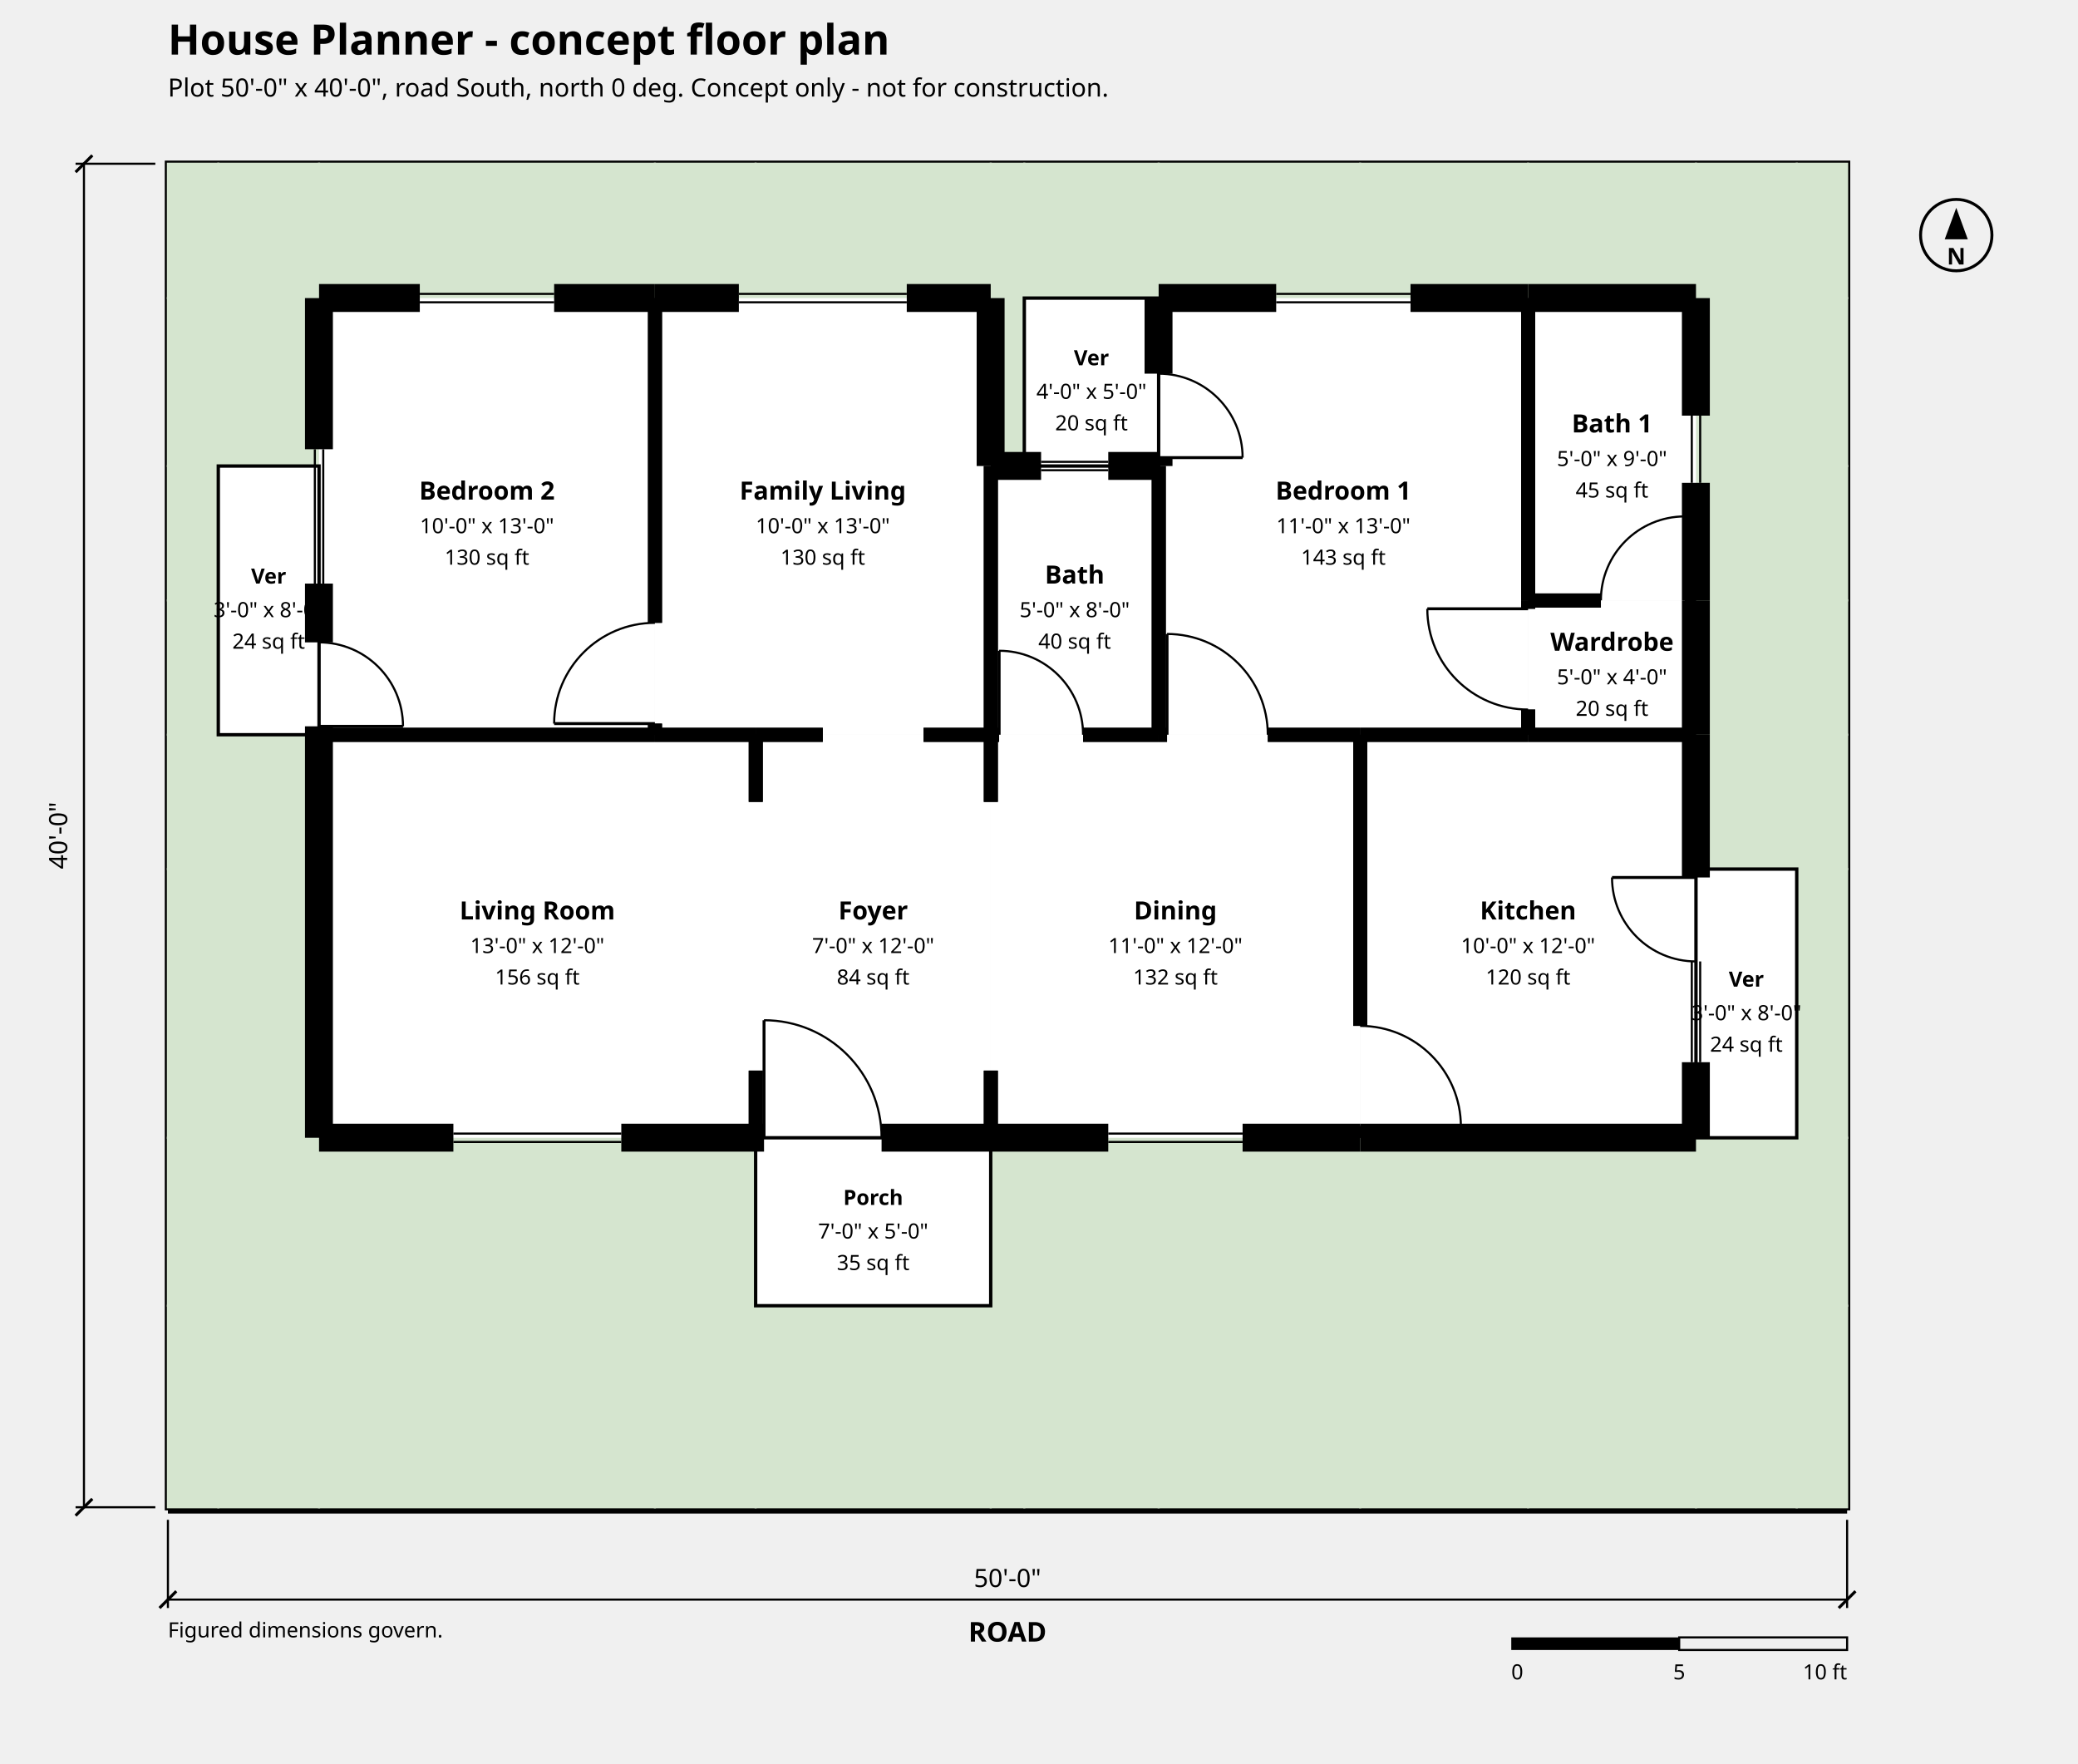
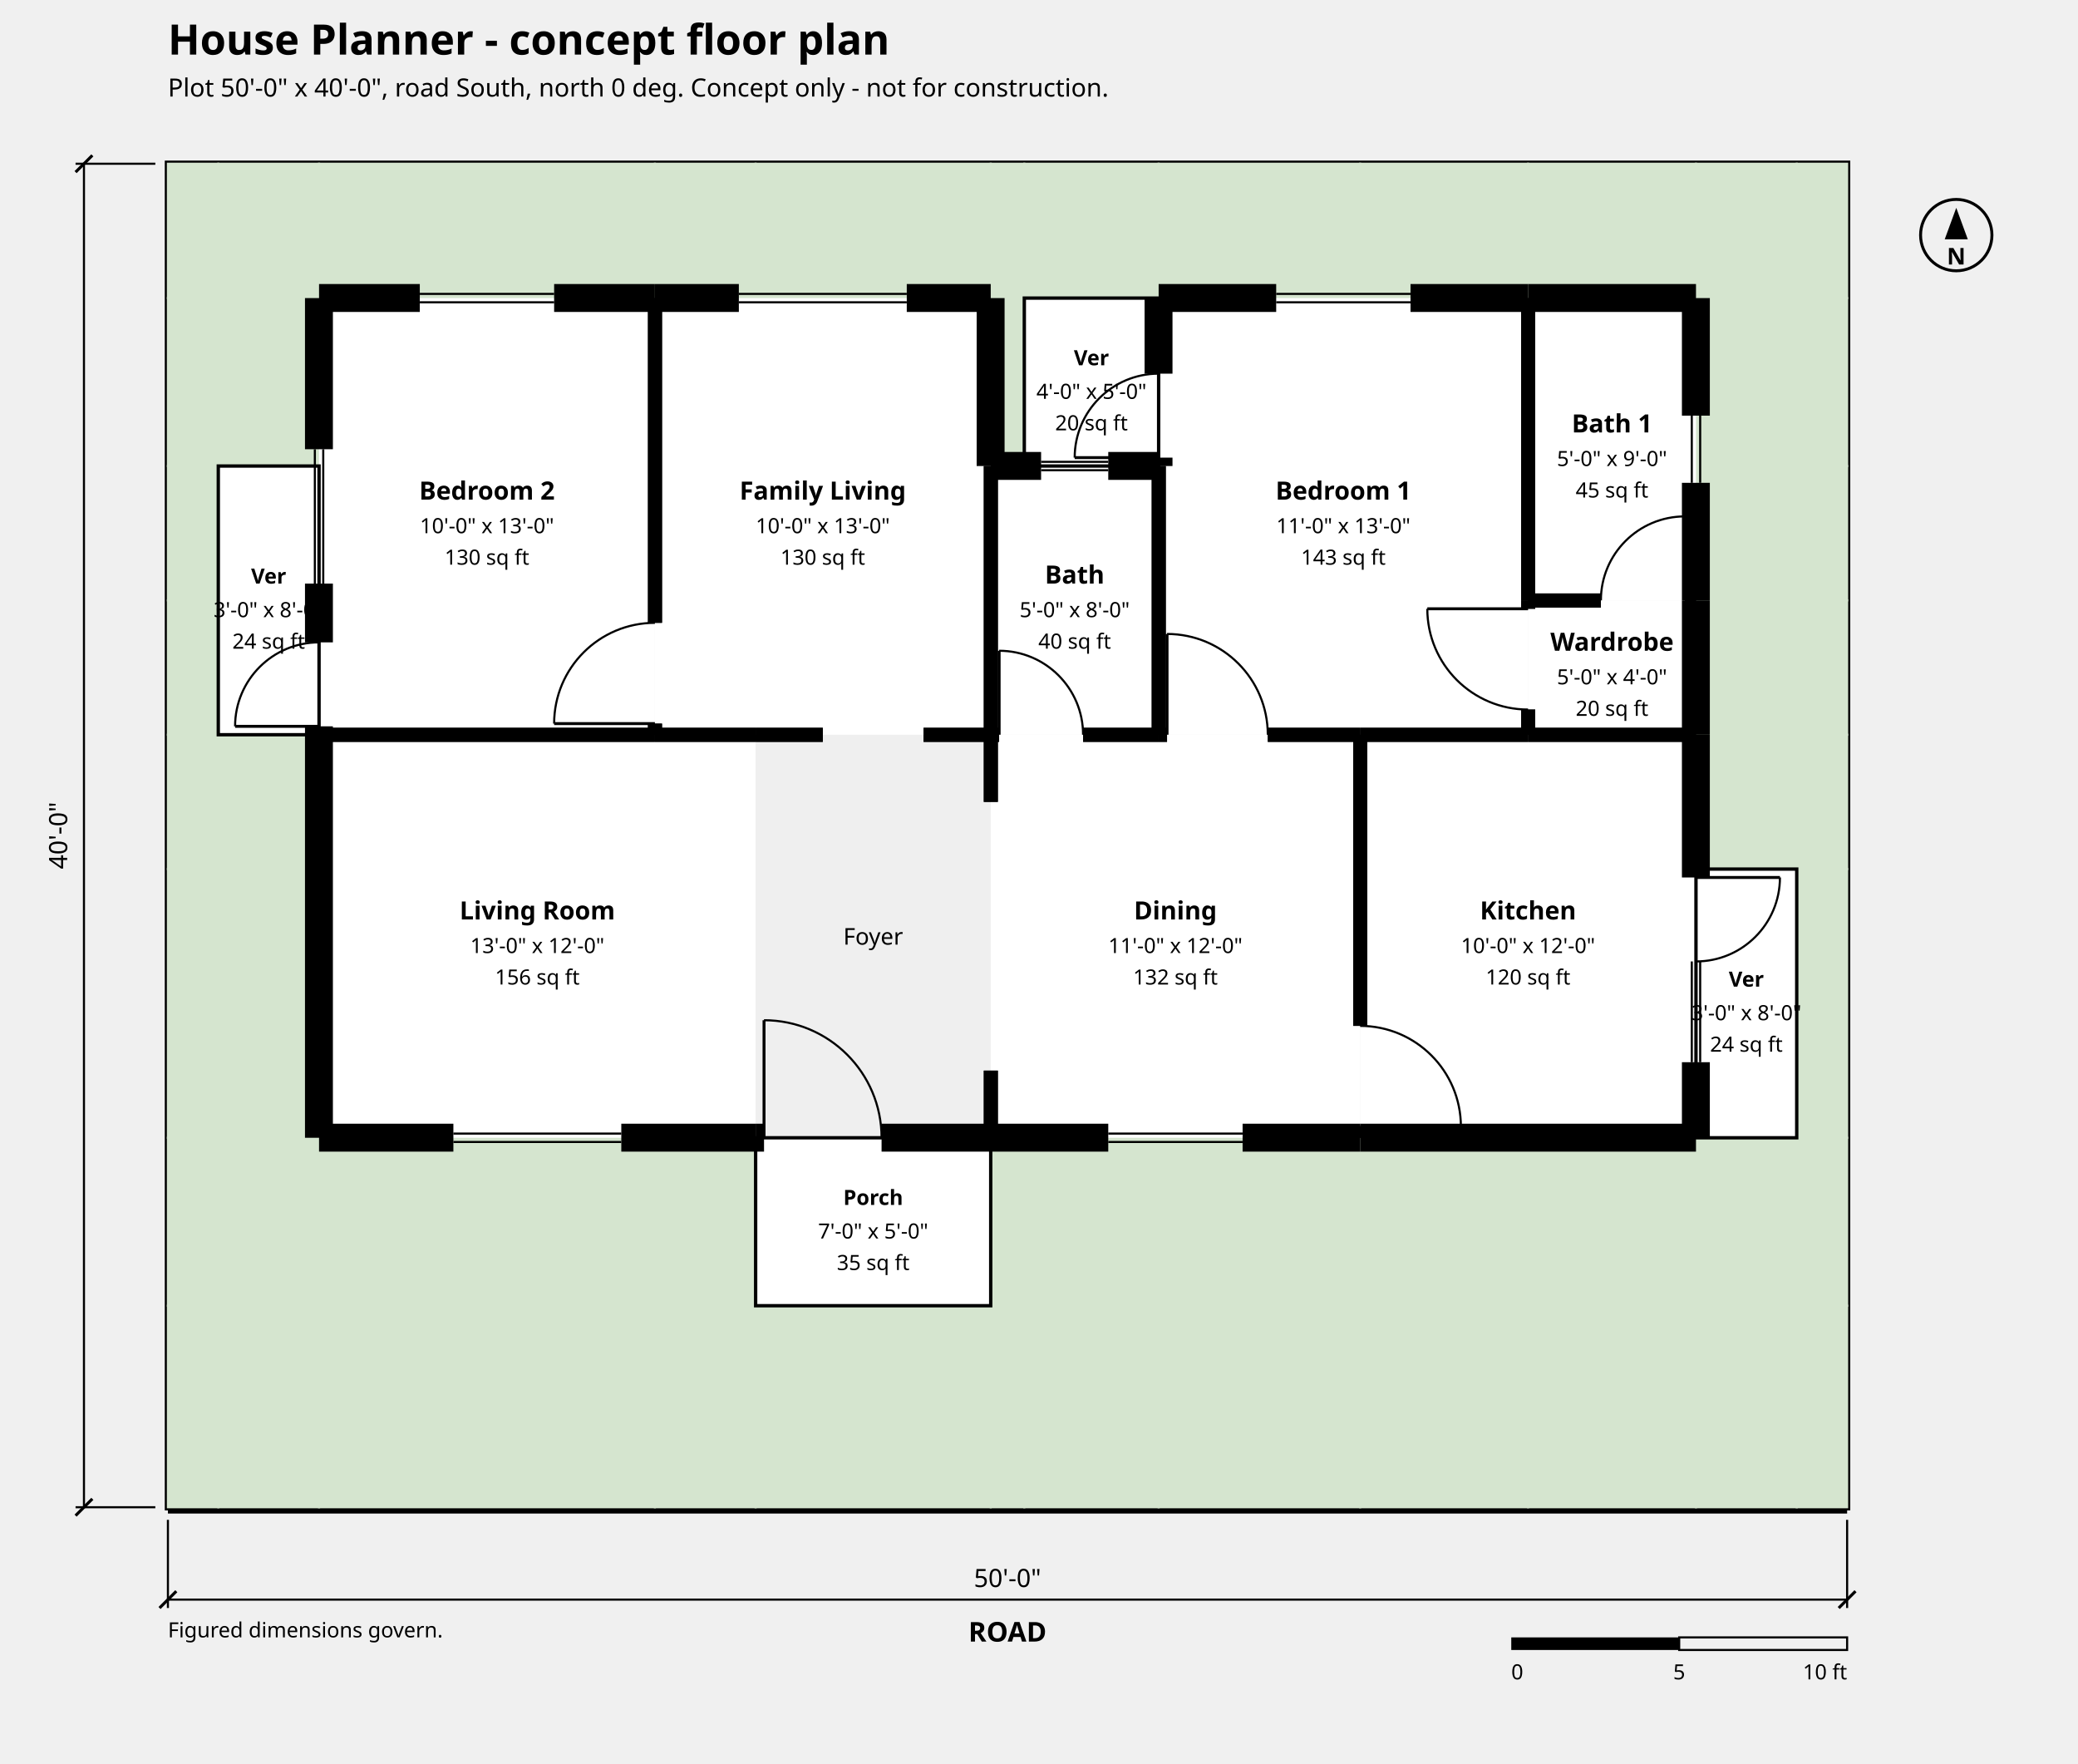
<svg xmlns="http://www.w3.org/2000/svg" viewBox="0 0 990 840" style="width:100%;height:auto;max-width:960px;background:#fff" font-family="sans-serif">
  <text x="80" y="26" font-size="20" font-weight="bold">House Planner - concept floor plan</text>
  <text x="80" y="46" font-size="12">Plot 50'-0" x 40'-0", road South, north 0 deg. Concept only - not for construction.</text>
  <rect x="80.0" y="78.0" width="800.0" height="640.0" fill="none" stroke="#000" stroke-width="3" />
  <rect x="104.0" y="142.0" width="752.0" height="480.0" fill="none" stroke="#000" stroke-width="1.2" stroke-dasharray="7 4" />
  <text x="108.0" y="156.0" font-size="10">setback line</text>
  <line x1="80.0" y1="718.0" x2="880.0" y2="718.0" stroke="#000" stroke-width="6" />
  <text x="480.0" y="782.0" font-size="13" font-weight="bold" text-anchor="middle">ROAD</text>
  <rect x="79.5" y="621.5" width="25.0" height="97.0" fill="#d5e5cf" stroke="none" />
  <rect x="79.5" y="541.5" width="25.0" height="81.0" fill="#d5e5cf" stroke="none" />
  <rect x="79.5" y="413.5" width="25.0" height="129.0" fill="#d5e5cf" stroke="none" />
  <rect x="79.5" y="349.5" width="25.0" height="65.0" fill="#d5e5cf" stroke="none" />
  <rect x="79.5" y="285.5" width="25.0" height="65.0" fill="#d5e5cf" stroke="none" />
  <rect x="79.5" y="221.5" width="25.0" height="65.0" fill="#d5e5cf" stroke="none" />
  <rect x="79.5" y="141.5" width="25.0" height="81.0" fill="#d5e5cf" stroke="none" />
  <rect x="79.5" y="77.5" width="25.0" height="65.0" fill="#d5e5cf" stroke="none" />
  <rect x="103.5" y="621.5" width="49.0" height="97.0" fill="#d5e5cf" stroke="none" />
  <rect x="103.5" y="541.5" width="49.0" height="81.0" fill="#d5e5cf" stroke="none" />
  <rect x="103.5" y="413.5" width="49.0" height="129.0" fill="#d5e5cf" stroke="none" />
  <rect x="103.5" y="349.5" width="49.0" height="65.0" fill="#d5e5cf" stroke="none" />
  <rect x="103.5" y="141.5" width="49.0" height="81.0" fill="#d5e5cf" stroke="none" />
  <rect x="103.5" y="77.5" width="49.0" height="65.0" fill="#d5e5cf" stroke="none" />
  <rect x="151.5" y="621.5" width="161.0" height="97.0" fill="#d5e5cf" stroke="none" />
  <rect x="151.5" y="541.5" width="161.0" height="81.0" fill="#d5e5cf" stroke="none" />
  <rect x="151.5" y="77.5" width="161.0" height="65.0" fill="#d5e5cf" stroke="none" />
  <rect x="311.5" y="621.5" width="49.0" height="97.0" fill="#d5e5cf" stroke="none" />
  <rect x="311.5" y="541.5" width="49.0" height="81.0" fill="#d5e5cf" stroke="none" />
  <rect x="311.5" y="77.5" width="49.0" height="65.0" fill="#d5e5cf" stroke="none" />
  <rect x="359.5" y="621.5" width="113.0" height="97.0" fill="#d5e5cf" stroke="none" />
  <rect x="359.5" y="77.5" width="113.0" height="65.0" fill="#d5e5cf" stroke="none" />
  <rect x="471.5" y="621.5" width="17.0" height="97.0" fill="#d5e5cf" stroke="none" />
  <rect x="471.5" y="541.5" width="17.0" height="81.0" fill="#d5e5cf" stroke="none" />
  <rect x="471.5" y="141.5" width="17.0" height="81.0" fill="#d5e5cf" stroke="none" />
  <rect x="471.5" y="77.5" width="17.0" height="65.0" fill="#d5e5cf" stroke="none" />
  <rect x="487.5" y="621.5" width="65.0" height="97.0" fill="#d5e5cf" stroke="none" />
  <rect x="487.5" y="541.5" width="65.0" height="81.0" fill="#d5e5cf" stroke="none" />
  <rect x="487.5" y="77.5" width="65.0" height="65.0" fill="#d5e5cf" stroke="none" />
  <rect x="551.5" y="621.5" width="97.0" height="97.0" fill="#d5e5cf" stroke="none" />
  <rect x="551.5" y="541.5" width="97.0" height="81.0" fill="#d5e5cf" stroke="none" />
  <rect x="551.5" y="77.5" width="97.0" height="65.0" fill="#d5e5cf" stroke="none" />
  <rect x="647.5" y="621.5" width="81.0" height="97.0" fill="#d5e5cf" stroke="none" />
  <rect x="647.5" y="541.5" width="81.0" height="81.0" fill="#d5e5cf" stroke="none" />
  <rect x="647.5" y="77.5" width="81.0" height="65.0" fill="#d5e5cf" stroke="none" />
  <rect x="727.5" y="621.5" width="81.0" height="97.0" fill="#d5e5cf" stroke="none" />
  <rect x="727.5" y="541.5" width="81.0" height="81.0" fill="#d5e5cf" stroke="none" />
  <rect x="727.5" y="77.5" width="81.0" height="65.0" fill="#d5e5cf" stroke="none" />
  <rect x="807.5" y="621.5" width="49.0" height="97.0" fill="#d5e5cf" stroke="none" />
  <rect x="807.5" y="541.5" width="49.0" height="81.0" fill="#d5e5cf" stroke="none" />
  <rect x="807.5" y="349.5" width="49.0" height="65.0" fill="#d5e5cf" stroke="none" />
  <rect x="807.5" y="285.5" width="49.0" height="65.0" fill="#d5e5cf" stroke="none" />
  <rect x="807.5" y="221.5" width="49.0" height="65.0" fill="#d5e5cf" stroke="none" />
  <rect x="807.5" y="141.5" width="49.0" height="81.0" fill="#d5e5cf" stroke="none" />
  <rect x="807.5" y="77.5" width="49.0" height="65.0" fill="#d5e5cf" stroke="none" />
  <rect x="855.5" y="621.5" width="25.0" height="97.0" fill="#d5e5cf" stroke="none" />
  <rect x="855.5" y="541.5" width="25.0" height="81.0" fill="#d5e5cf" stroke="none" />
  <rect x="855.5" y="413.5" width="25.0" height="129.0" fill="#d5e5cf" stroke="none" />
  <rect x="855.5" y="349.5" width="25.0" height="65.0" fill="#d5e5cf" stroke="none" />
  <rect x="855.5" y="285.5" width="25.0" height="65.0" fill="#d5e5cf" stroke="none" />
  <rect x="855.5" y="221.5" width="25.0" height="65.0" fill="#d5e5cf" stroke="none" />
  <rect x="855.5" y="141.5" width="25.0" height="81.0" fill="#d5e5cf" stroke="none" />
  <rect x="855.5" y="77.5" width="25.0" height="65.0" fill="#d5e5cf" stroke="none" />
  <g>
    <rect x="152.0" y="350.0" width="208.0" height="192.0" fill="#fff" stroke="none" />
    <text x="256.0" y="438.0" font-size="12" font-weight="bold" text-anchor="middle">Living Room</text>
    <text x="256.0" y="454.0" font-size="10" text-anchor="middle">13'-0" x 12'-0"</text>
    <text x="256.0" y="469.0" font-size="10" text-anchor="middle">156 sq ft</text>
  </g>
  <g>
-     <rect x="360.0" y="350.0" width="112.0" height="192.0" fill="#fff" stroke="none" />
-     <text x="416.0" y="438.0" font-size="12" font-weight="bold" text-anchor="middle">Foyer</text>
-     <text x="416.0" y="454.0" font-size="10" text-anchor="middle">7'-0" x 12'-0"</text>
-     <text x="416.0" y="469.0" font-size="10" text-anchor="middle">84 sq ft</text>
+     <rect x="360.0" y="350.0" width="112.0" height="192.0" fill="#efefef" stroke="none" />
+     <text x="416.0" y="450.0" font-size="11" text-anchor="middle">Foyer</text>
  </g>
  <g>
    <rect x="472.0" y="350.0" width="176.0" height="192.0" fill="#fff" stroke="none" />
    <text x="560.0" y="438.0" font-size="12" font-weight="bold" text-anchor="middle">Dining</text>
    <text x="560.0" y="454.0" font-size="10" text-anchor="middle">11'-0" x 12'-0"</text>
    <text x="560.0" y="469.0" font-size="10" text-anchor="middle">132 sq ft</text>
  </g>
  <g>
    <rect x="648.0" y="350.0" width="160.0" height="192.0" fill="#fff" stroke="none" />
    <text x="728.0" y="438.0" font-size="12" font-weight="bold" text-anchor="middle">Kitchen</text>
    <text x="728.0" y="454.0" font-size="10" text-anchor="middle">10'-0" x 12'-0"</text>
    <text x="728.0" y="469.0" font-size="10" text-anchor="middle">120 sq ft</text>
  </g>
  <g>
    <rect x="152.0" y="142.0" width="160.0" height="208.0" fill="#fff" stroke="none" />
    <text x="232.0" y="238.0" font-size="12" font-weight="bold" text-anchor="middle">Bedroom 2</text>
    <text x="232.0" y="254.0" font-size="10" text-anchor="middle">10'-0" x 13'-0"</text>
    <text x="232.0" y="269.0" font-size="10" text-anchor="middle">130 sq ft</text>
  </g>
  <g>
    <rect x="312.0" y="142.0" width="160.0" height="208.0" fill="#fff" stroke="none" />
    <text x="392.0" y="238.0" font-size="12" font-weight="bold" text-anchor="middle">Family Living</text>
    <text x="392.0" y="254.0" font-size="10" text-anchor="middle">10'-0" x 13'-0"</text>
    <text x="392.0" y="269.0" font-size="10" text-anchor="middle">130 sq ft</text>
  </g>
  <g>
    <rect x="472.0" y="222.0" width="80.0" height="128.0" fill="#fff" stroke="none" />
    <text x="512.0" y="278.0" font-size="12" font-weight="bold" text-anchor="middle">Bath</text>
    <text x="512.0" y="294.0" font-size="10" text-anchor="middle">5'-0" x 8'-0"</text>
    <text x="512.0" y="309.0" font-size="10" text-anchor="middle">40 sq ft</text>
  </g>
  <g>
    <rect x="552.0" y="142.0" width="176.0" height="208.0" fill="#fff" stroke="none" />
    <text x="640.0" y="238.0" font-size="12" font-weight="bold" text-anchor="middle">Bedroom 1</text>
    <text x="640.0" y="254.0" font-size="10" text-anchor="middle">11'-0" x 13'-0"</text>
    <text x="640.0" y="269.0" font-size="10" text-anchor="middle">143 sq ft</text>
  </g>
  <g>
    <rect x="728.0" y="142.0" width="80.0" height="144.0" fill="#fff" stroke="none" />
    <text x="768.0" y="206.0" font-size="12" font-weight="bold" text-anchor="middle">Bath 1</text>
    <text x="768.0" y="222.0" font-size="10" text-anchor="middle">5'-0" x 9'-0"</text>
    <text x="768.0" y="237.0" font-size="10" text-anchor="middle">45 sq ft</text>
  </g>
  <g>
    <rect x="728.0" y="286.0" width="80.0" height="64.0" fill="#fff" stroke="none" />
    <text x="768.0" y="310.0" font-size="12" font-weight="bold" text-anchor="middle">Wardrobe</text>
    <text x="768.0" y="326.0" font-size="10" text-anchor="middle">5'-0" x 4'-0"</text>
    <text x="768.0" y="341.0" font-size="10" text-anchor="middle">20 sq ft</text>
  </g>
  <g>
    <rect x="360.0" y="542.0" width="112.0" height="80.0" fill="#fff" stroke="#000" stroke-width="1.6" />
    <text x="416.0" y="574.0" font-size="10" font-weight="bold" text-anchor="middle">Porch</text>
    <text x="416.0" y="590.0" font-size="10" text-anchor="middle">7'-0" x 5'-0"</text>
    <text x="416.0" y="605.0" font-size="10" text-anchor="middle">35 sq ft</text>
  </g>
  <g>
    <rect x="104.0" y="222.0" width="48.0" height="128.0" fill="#fff" stroke="#000" stroke-width="1.6" />
    <text x="128.0" y="278.0" font-size="10" font-weight="bold" text-anchor="middle">Ver</text>
    <text x="128.0" y="294.0" font-size="10" text-anchor="middle">3'-0" x 8'-0"</text>
    <text x="128.0" y="309.0" font-size="10" text-anchor="middle">24 sq ft</text>
  </g>
  <g>
    <rect x="488.0" y="142.0" width="64.0" height="80.0" fill="#fff" stroke="#000" stroke-width="1.6" />
    <text x="520.0" y="174.0" font-size="10" font-weight="bold" text-anchor="middle">Ver</text>
    <text x="520.0" y="190.0" font-size="10" text-anchor="middle">4'-0" x 5'-0"</text>
    <text x="520.0" y="205.0" font-size="10" text-anchor="middle">20 sq ft</text>
  </g>
  <g>
    <rect x="808.0" y="414.0" width="48.0" height="128.0" fill="#fff" stroke="#000" stroke-width="1.6" />
    <text x="832.0" y="470.0" font-size="10" font-weight="bold" text-anchor="middle">Ver</text>
    <text x="832.0" y="486.0" font-size="10" text-anchor="middle">3'-0" x 8'-0"</text>
    <text x="832.0" y="501.0" font-size="10" text-anchor="middle">24 sq ft</text>
  </g>
  <rect x="152.0" y="346.7" width="160.0" height="6.7" fill="#000" stroke="none" />
  <rect x="312.0" y="346.7" width="48.0" height="6.7" fill="#000" stroke="none" />
  <rect x="152.0" y="535.3" width="64.0" height="13.3" fill="#000" stroke="none" />
  <rect x="296.0" y="535.3" width="64.0" height="13.3" fill="#000" stroke="none" />
-   <rect x="356.7" y="510.0" width="6.7" height="32.0" fill="#000" stroke="none" />
-   <rect x="356.7" y="350.0" width="6.7" height="32.0" fill="#000" stroke="none" />
  <rect x="145.3" y="350.0" width="13.3" height="192.0" fill="#000" stroke="none" />
  <rect x="360.0" y="346.7" width="32.0" height="6.7" fill="#000" stroke="none" />
  <rect x="440.0" y="346.7" width="32.0" height="6.7" fill="#000" stroke="none" />
  <rect x="360.0" y="535.3" width="4.0" height="13.3" fill="#000" stroke="none" />
  <rect x="420.0" y="535.3" width="52.0" height="13.3" fill="#000" stroke="none" />
  <rect x="468.7" y="510.0" width="6.7" height="32.0" fill="#000" stroke="none" />
  <rect x="468.7" y="350.0" width="6.7" height="32.0" fill="#000" stroke="none" />
-   <rect x="356.7" y="510.0" width="6.7" height="32.0" fill="#000" stroke="none" />
-   <rect x="356.7" y="350.0" width="6.7" height="32.0" fill="#000" stroke="none" />
  <rect x="472.0" y="346.7" width="4.0" height="6.7" fill="#000" stroke="none" />
  <rect x="516.0" y="346.7" width="36.0" height="6.7" fill="#000" stroke="none" />
  <rect x="552.0" y="346.7" width="4.0" height="6.7" fill="#000" stroke="none" />
  <rect x="604.0" y="346.7" width="44.0" height="6.7" fill="#000" stroke="none" />
  <rect x="472.0" y="535.3" width="56.0" height="13.3" fill="#000" stroke="none" />
  <rect x="592.0" y="535.3" width="56.0" height="13.3" fill="#000" stroke="none" />
  <rect x="644.7" y="536.7" width="6.7" height="5.3" fill="#000" stroke="none" />
  <rect x="644.7" y="350.0" width="6.7" height="138.7" fill="#000" stroke="none" />
  <rect x="468.7" y="510.0" width="6.7" height="32.0" fill="#000" stroke="none" />
  <rect x="468.7" y="350.0" width="6.7" height="32.0" fill="#000" stroke="none" />
  <rect x="648.0" y="346.7" width="80.0" height="6.7" fill="#000" stroke="none" />
  <rect x="728.0" y="346.7" width="80.0" height="6.7" fill="#000" stroke="none" />
  <rect x="648.0" y="535.3" width="160.0" height="13.3" fill="#000" stroke="none" />
  <rect x="801.3" y="506.0" width="13.3" height="36.0" fill="#000" stroke="none" />
  <rect x="801.3" y="458.0" width="13.3" height="0.0" fill="#000" stroke="none" />
  <rect x="801.3" y="350.0" width="13.3" height="68.0" fill="#000" stroke="none" />
  <rect x="644.7" y="536.7" width="6.7" height="5.3" fill="#000" stroke="none" />
  <rect x="644.7" y="350.0" width="6.7" height="138.7" fill="#000" stroke="none" />
  <rect x="152.0" y="135.3" width="48.0" height="13.3" fill="#000" stroke="none" />
  <rect x="264.0" y="135.3" width="48.0" height="13.3" fill="#000" stroke="none" />
  <rect x="152.0" y="346.7" width="160.0" height="6.7" fill="#000" stroke="none" />
  <rect x="308.7" y="344.7" width="6.7" height="5.3" fill="#000" stroke="none" />
  <rect x="308.7" y="142.0" width="6.7" height="154.7" fill="#000" stroke="none" />
  <rect x="145.3" y="346.0" width="13.3" height="4.0" fill="#000" stroke="none" />
  <rect x="145.3" y="278.0" width="13.3" height="28.0" fill="#000" stroke="none" />
  <rect x="145.3" y="142.0" width="13.3" height="72.0" fill="#000" stroke="none" />
  <rect x="312.0" y="135.3" width="40.0" height="13.3" fill="#000" stroke="none" />
  <rect x="432.0" y="135.3" width="40.0" height="13.3" fill="#000" stroke="none" />
  <rect x="312.0" y="346.7" width="48.0" height="6.7" fill="#000" stroke="none" />
  <rect x="360.0" y="346.7" width="32.0" height="6.7" fill="#000" stroke="none" />
  <rect x="440.0" y="346.7" width="32.0" height="6.7" fill="#000" stroke="none" />
  <rect x="465.3" y="142.0" width="13.3" height="80.0" fill="#000" stroke="none" />
  <rect x="468.7" y="222.0" width="6.7" height="128.0" fill="#000" stroke="none" />
  <rect x="308.7" y="344.7" width="6.7" height="5.3" fill="#000" stroke="none" />
  <rect x="308.7" y="142.0" width="6.7" height="154.7" fill="#000" stroke="none" />
  <rect x="472.0" y="215.3" width="24.0" height="13.3" fill="#000" stroke="none" />
  <rect x="528.0" y="215.3" width="24.0" height="13.3" fill="#000" stroke="none" />
  <rect x="472.0" y="346.7" width="4.0" height="6.7" fill="#000" stroke="none" />
  <rect x="516.0" y="346.7" width="36.0" height="6.7" fill="#000" stroke="none" />
  <rect x="548.7" y="222.0" width="6.7" height="128.0" fill="#000" stroke="none" />
  <rect x="468.7" y="222.0" width="6.7" height="128.0" fill="#000" stroke="none" />
  <rect x="552.0" y="135.3" width="56.0" height="13.3" fill="#000" stroke="none" />
  <rect x="672.0" y="135.3" width="56.0" height="13.3" fill="#000" stroke="none" />
  <rect x="552.0" y="346.7" width="4.0" height="6.7" fill="#000" stroke="none" />
  <rect x="604.0" y="346.7" width="44.0" height="6.7" fill="#000" stroke="none" />
  <rect x="648.0" y="346.7" width="80.0" height="6.7" fill="#000" stroke="none" />
  <rect x="724.7" y="142.0" width="6.7" height="144.0" fill="#000" stroke="none" />
  <rect x="724.7" y="338.0" width="6.7" height="12.0" fill="#000" stroke="none" />
  <rect x="724.7" y="286.0" width="6.7" height="4.0" fill="#000" stroke="none" />
  <rect x="545.3" y="218.0" width="13.3" height="4.0" fill="#000" stroke="none" />
  <rect x="545.3" y="142.0" width="13.3" height="36.0" fill="#000" stroke="none" />
  <rect x="548.7" y="222.0" width="6.7" height="128.0" fill="#000" stroke="none" />
  <rect x="728.0" y="135.3" width="80.0" height="13.3" fill="#000" stroke="none" />
  <rect x="728.0" y="282.7" width="34.7" height="6.7" fill="#000" stroke="none" />
  <rect x="802.7" y="282.7" width="5.3" height="6.7" fill="#000" stroke="none" />
  <rect x="801.3" y="230.0" width="13.3" height="56.0" fill="#000" stroke="none" />
  <rect x="801.3" y="142.0" width="13.3" height="56.0" fill="#000" stroke="none" />
  <rect x="724.7" y="142.0" width="6.7" height="144.0" fill="#000" stroke="none" />
  <rect x="728.0" y="282.7" width="34.7" height="6.7" fill="#000" stroke="none" />
  <rect x="802.7" y="282.7" width="5.3" height="6.7" fill="#000" stroke="none" />
  <rect x="728.0" y="346.7" width="80.0" height="6.7" fill="#000" stroke="none" />
  <rect x="801.3" y="286.0" width="13.3" height="64.0" fill="#000" stroke="none" />
  <rect x="724.7" y="338.0" width="6.7" height="12.0" fill="#000" stroke="none" />
  <rect x="724.7" y="286.0" width="6.7" height="4.0" fill="#000" stroke="none" />
  <line x1="364.0" y1="542.0" x2="364.0" y2="486.0" stroke="#000" stroke-width="1.4" />
  <path d="M 364.0 486.0 A 56.0 56.0 0 0 1 420.0 542.0" fill="none" stroke="#000" stroke-width="1" />
  <line x1="312.0" y1="344.7" x2="264.0" y2="344.7" stroke="#000" stroke-width="1.4" />
  <path d="M 264.0 344.7 A 48.0 48.0 0 0 1 312.0 296.7" fill="none" stroke="#000" stroke-width="1" />
  <line x1="556.0" y1="350.0" x2="556.0" y2="302.0" stroke="#000" stroke-width="1.4" />
  <path d="M 556.0 302.0 A 48.0 48.0 0 0 1 604.0 350.0" fill="none" stroke="#000" stroke-width="1" />
  <line x1="648.0" y1="536.7" x2="696.0" y2="536.7" stroke="#000" stroke-width="1.4" />
  <path d="M 696.0 536.7 A 48.0 48.0 0 0 0 648.0 488.7" fill="none" stroke="#000" stroke-width="1" />
-   <line x1="808.0" y1="418.0" x2="768.0" y2="418.0" stroke="#000" stroke-width="1.4" />
-   <path d="M 768.0 418.0 A 40.0 40.0 0 0 0 808.0 458.0" fill="none" stroke="#000" stroke-width="1" />
+   <line x1="808.0" y1="418.0" x2="848.0" y2="418.0" stroke="#000" stroke-width="1.4" />
+   <path d="M 848.0 418.0 A 40.0 40.0 0 0 1 808.0 458.0" fill="none" stroke="#000" stroke-width="1" />
  <line x1="728.0" y1="290.0" x2="680.0" y2="290.0" stroke="#000" stroke-width="1.4" />
  <path d="M 680.0 290.0 A 48.0 48.0 0 0 0 728.0 338.0" fill="none" stroke="#000" stroke-width="1" />
  <line x1="476.0" y1="350.0" x2="476.0" y2="310.0" stroke="#000" stroke-width="1.4" />
  <path d="M 476.0 310.0 A 40.0 40.0 0 0 1 516.0 350.0" fill="none" stroke="#000" stroke-width="1" />
  <line x1="802.7" y1="286.0" x2="802.7" y2="246.0" stroke="#000" stroke-width="1.4" />
  <path d="M 802.7 246.0 A 40.0 40.0 0 0 0 762.7 286.0" fill="none" stroke="#000" stroke-width="1" />
-   <line x1="152.0" y1="346.0" x2="192.0" y2="346.0" stroke="#000" stroke-width="1.4" />
-   <path d="M 192.0 346.0 A 40.0 40.0 0 0 0 152.0 306.0" fill="none" stroke="#000" stroke-width="1" />
-   <line x1="552.0" y1="218.0" x2="592.0" y2="218.0" stroke="#000" stroke-width="1.4" />
-   <path d="M 592.0 218.0 A 40.0 40.0 0 0 0 552.0 178.0" fill="none" stroke="#000" stroke-width="1" />
+   <line x1="152.0" y1="346.0" x2="112.0" y2="346.0" stroke="#000" stroke-width="1.4" />
+   <path d="M 112.0 346.0 A 40.0 40.0 0 0 1 152.0 306.0" fill="none" stroke="#000" stroke-width="1" />
+   <line x1="552.0" y1="218.0" x2="512.0" y2="218.0" stroke="#000" stroke-width="1.4" />
+   <path d="M 512.0 218.0 A 40.0 40.0 0 0 1 552.0 178.0" fill="none" stroke="#000" stroke-width="1" />
  <line x1="200.0" y1="144.0" x2="264.0" y2="144.0" stroke="#000" stroke-width="1" />
  <line x1="200.0" y1="140.0" x2="264.0" y2="140.0" stroke="#000" stroke-width="1" />
  <line x1="154.0" y1="278.0" x2="154.0" y2="214.0" stroke="#000" stroke-width="1" />
  <line x1="150.0" y1="278.0" x2="150.0" y2="214.0" stroke="#000" stroke-width="1" />
  <line x1="608.0" y1="144.0" x2="672.0" y2="144.0" stroke="#000" stroke-width="1" />
  <line x1="608.0" y1="140.0" x2="672.0" y2="140.0" stroke="#000" stroke-width="1" />
  <line x1="216.0" y1="544.0" x2="296.0" y2="544.0" stroke="#000" stroke-width="1" />
  <line x1="216.0" y1="540.0" x2="296.0" y2="540.0" stroke="#000" stroke-width="1" />
  <line x1="528.0" y1="544.0" x2="592.0" y2="544.0" stroke="#000" stroke-width="1" />
  <line x1="528.0" y1="540.0" x2="592.0" y2="540.0" stroke="#000" stroke-width="1" />
  <line x1="352.0" y1="144.0" x2="432.0" y2="144.0" stroke="#000" stroke-width="1" />
  <line x1="352.0" y1="140.0" x2="432.0" y2="140.0" stroke="#000" stroke-width="1" />
  <line x1="810.0" y1="506.0" x2="810.0" y2="458.0" stroke="#000" stroke-width="1" />
  <line x1="806.0" y1="506.0" x2="806.0" y2="458.0" stroke="#000" stroke-width="1" />
  <line x1="496.0" y1="224.0" x2="528.0" y2="224.0" stroke="#000" stroke-width="1" />
  <line x1="496.0" y1="220.0" x2="528.0" y2="220.0" stroke="#000" stroke-width="1" />
  <line x1="810.0" y1="230.0" x2="810.0" y2="198.0" stroke="#000" stroke-width="1" />
  <line x1="806.0" y1="230.0" x2="806.0" y2="198.0" stroke="#000" stroke-width="1" />
  <line x1="80.0" y1="724.0" x2="80.0" y2="766.0" stroke="#000" stroke-width="1" />
  <line x1="880.0" y1="724.0" x2="880.0" y2="766.0" stroke="#000" stroke-width="1" />
  <line x1="80.0" y1="762.0" x2="880.0" y2="762.0" stroke="#000" stroke-width="1" />
  <line x1="76.0" y1="766.0" x2="84.0" y2="758.0" stroke="#000" stroke-width="1.4" />
  <line x1="876.0" y1="766.0" x2="884.0" y2="758.0" stroke="#000" stroke-width="1.4" />
  <text x="480.0" y="756.0" font-size="12" text-anchor="middle">50'-0"</text>
  <line x1="74.0" y1="718.0" x2="36.0" y2="718.0" stroke="#000" stroke-width="1" />
  <line x1="74.0" y1="78.0" x2="36.0" y2="78.0" stroke="#000" stroke-width="1" />
  <line x1="40.0" y1="718.0" x2="40.0" y2="78.0" stroke="#000" stroke-width="1" />
  <line x1="36.0" y1="722.0" x2="44.0" y2="714.0" stroke="#000" stroke-width="1.4" />
  <line x1="36.0" y1="82.0" x2="44.0" y2="74.0" stroke="#000" stroke-width="1.4" />
  <text x="32.0" y="398.0" font-size="12" text-anchor="middle" transform="rotate(-90 32.0 398.0)">40'-0"</text>
  <g>
    <circle cx="932.0" cy="112.0" r="17" fill="none" stroke="#000" stroke-width="1.4" />
    <polygon points="932.0,99.0 926.5,114.0 937.5,114.0" fill="#000" />
    <text x="932.0" y="126.0" font-size="11" font-weight="bold" text-anchor="middle">N</text>
  </g>
  <g>
    <rect x="720.0" y="780.0" width="80.0" height="6" fill="#000" />
    <rect x="800.0" y="780.0" width="80.0" height="6" fill="none" stroke="#000" stroke-width="1" />
    <text x="720.0" y="800.0" font-size="10">0</text>
    <text x="800.0" y="800.0" font-size="10" text-anchor="middle">5</text>
    <text x="880.0" y="800.0" font-size="10" text-anchor="end">10 ft</text>
  </g>
  <text x="80.0" y="780.0" font-size="10">Figured dimensions govern.</text>
</svg>
